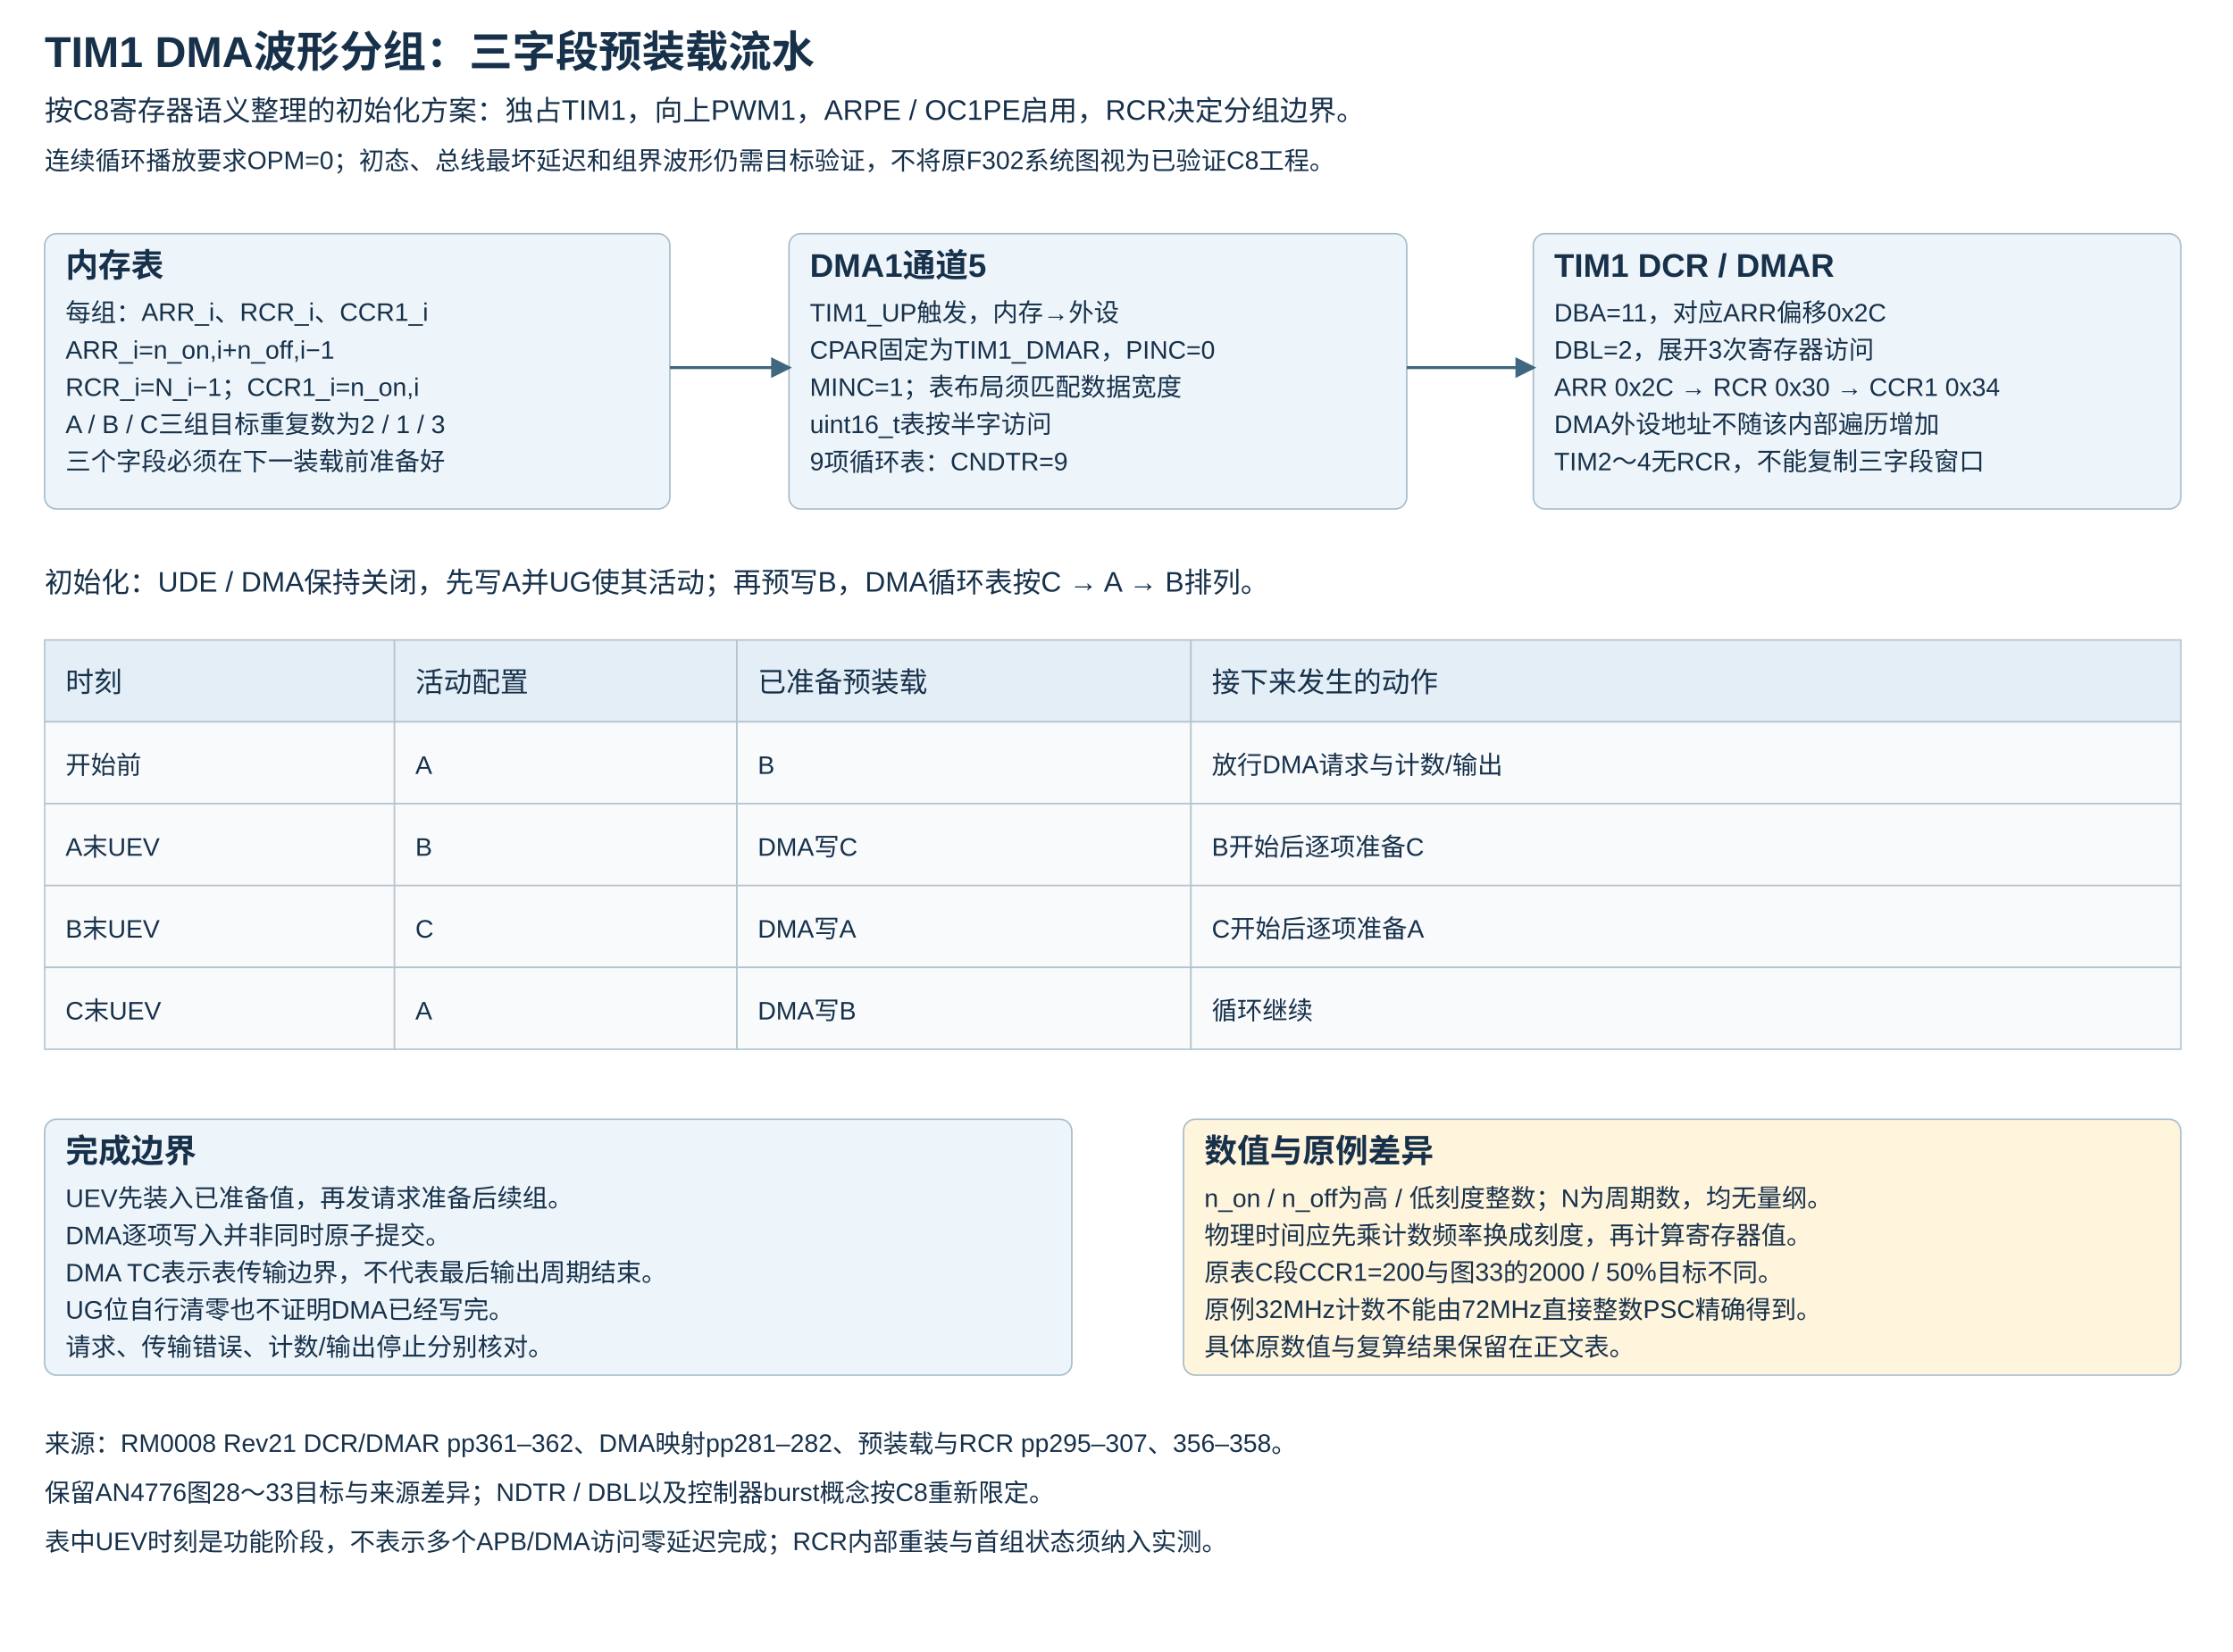
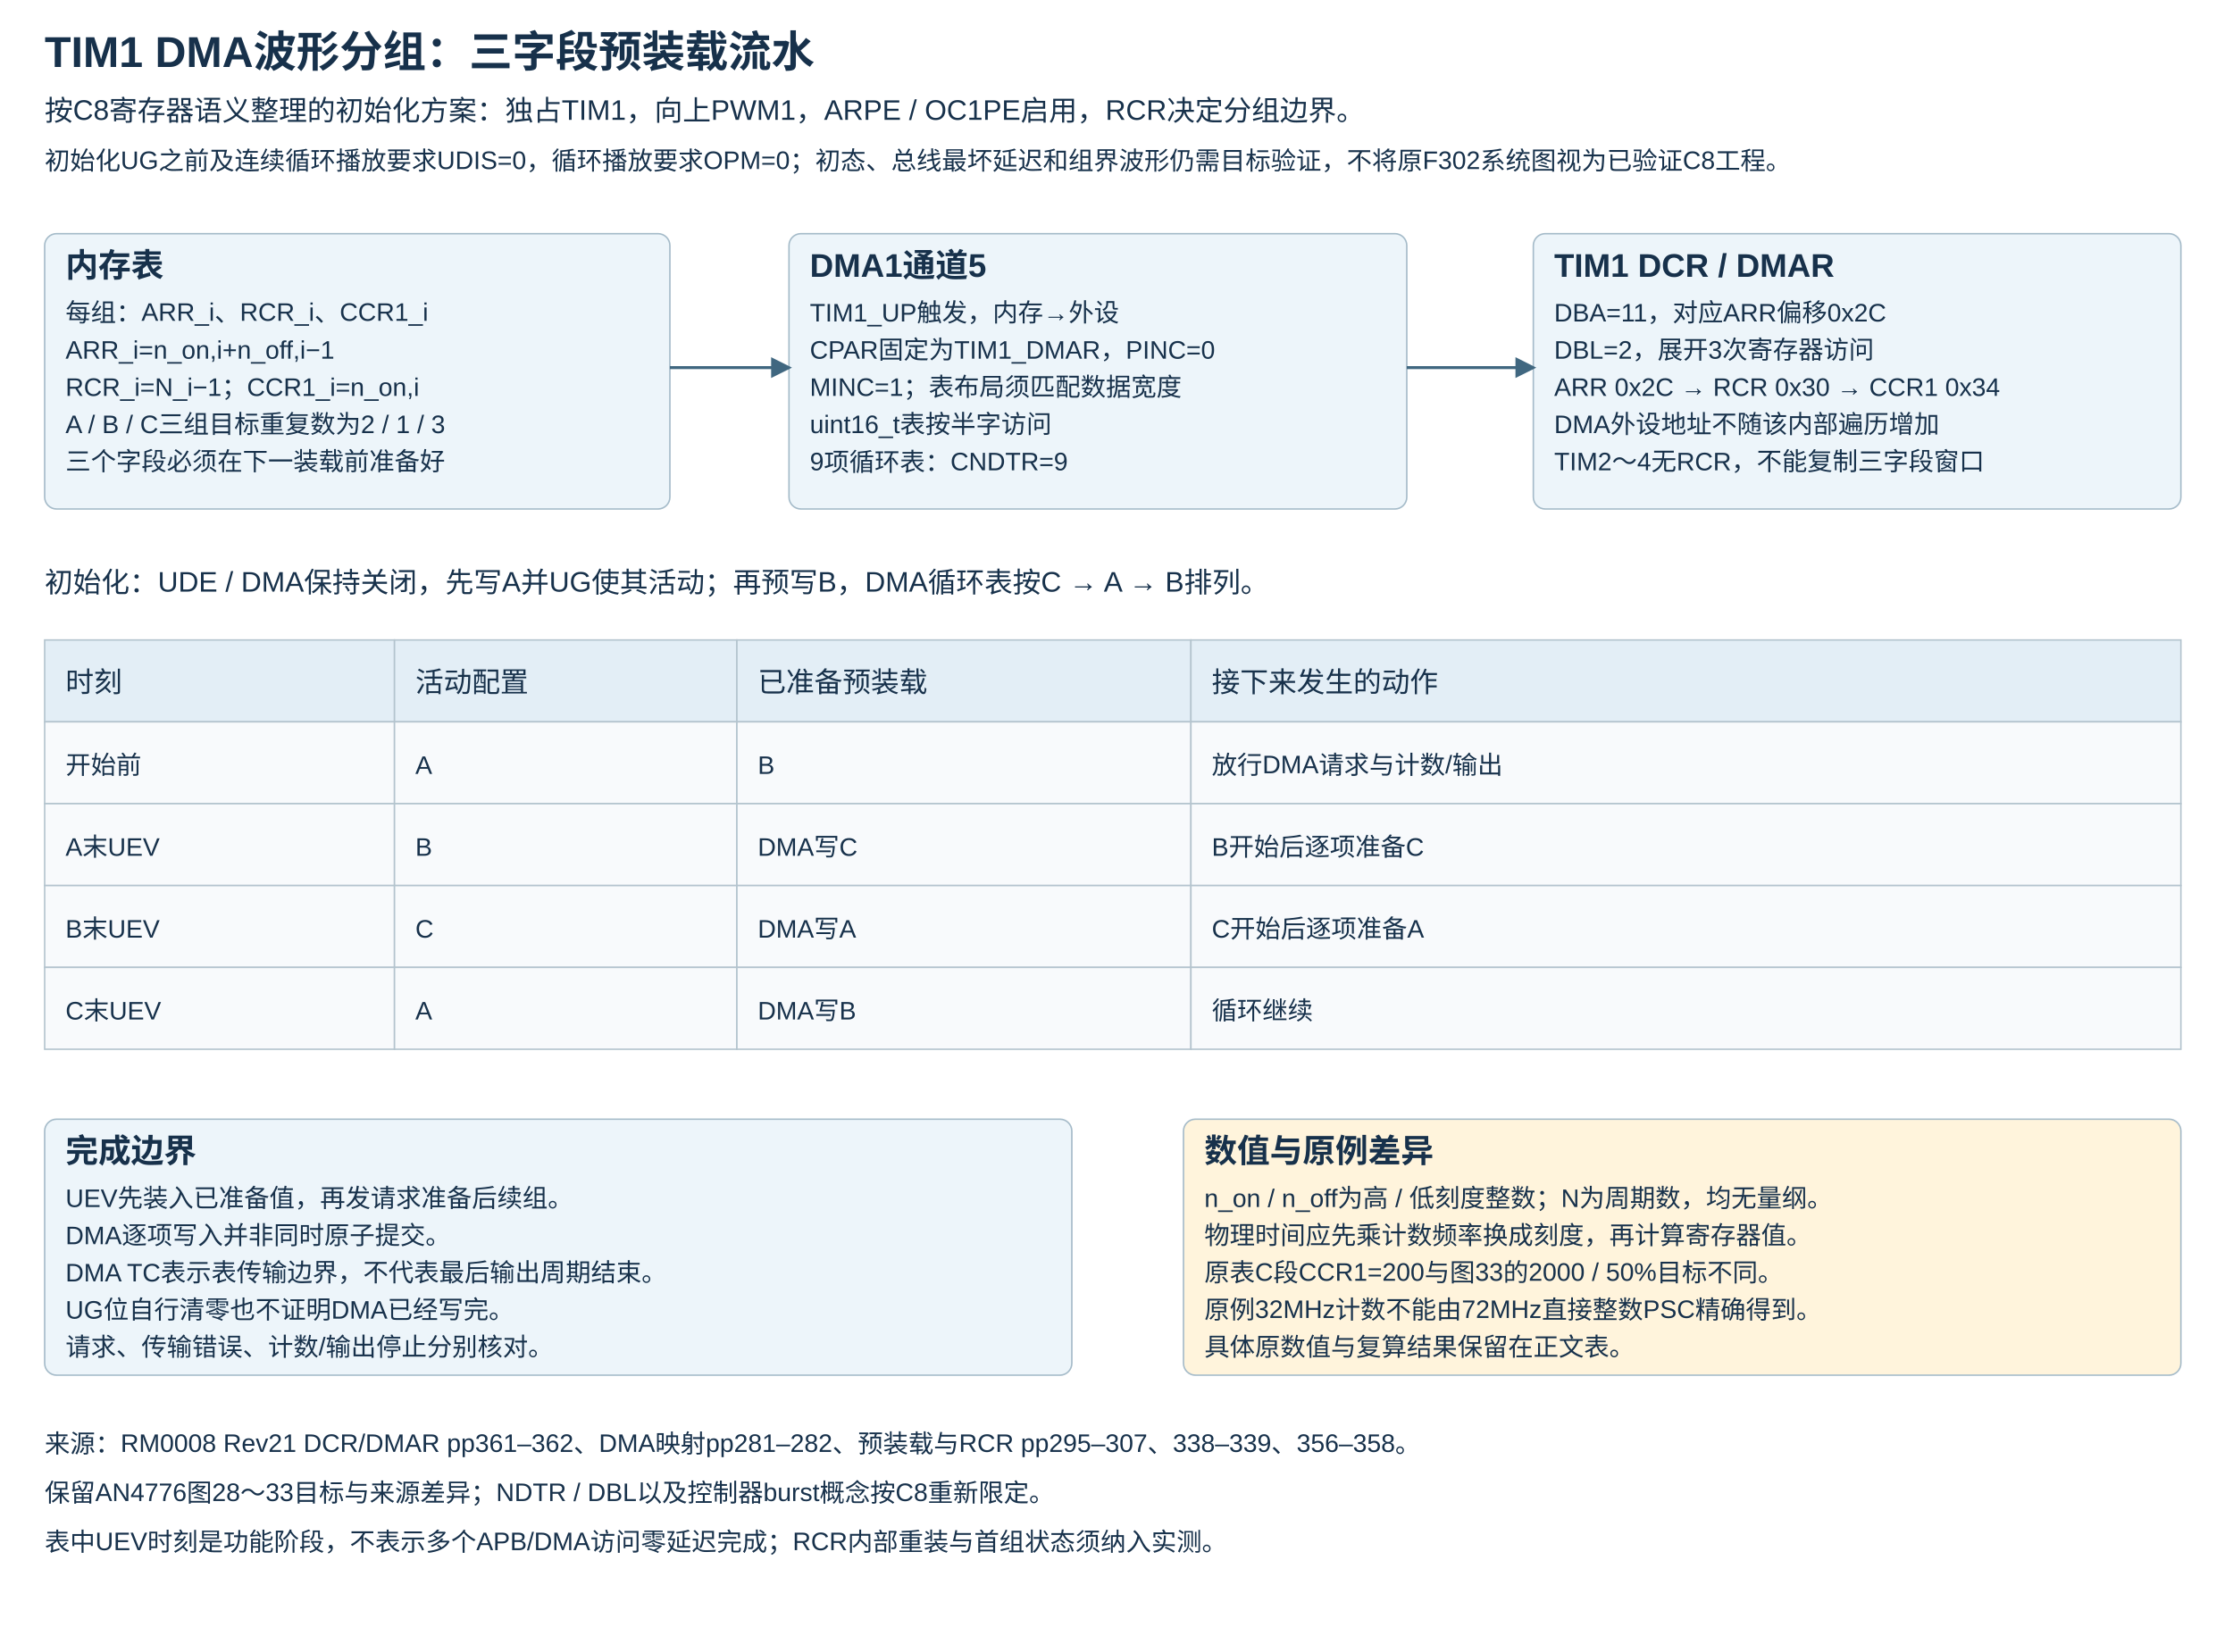
<svg xmlns="http://www.w3.org/2000/svg" width="1500" height="1110" viewBox="0 0 1500 1110" role="img">
  <rect width="1500" height="1110" fill="white" />
  <style>text{font-family:Arial,"Noto Sans CJK SC",sans-serif;fill:#17314b}.title{font-size:29px;font-weight:bold}.body{font-size:19px}.small{font-size:17px}.bold{font-size:22px;font-weight:bold}</style>
  <defs>
    <marker id="a" markerWidth="7" markerHeight="7" refX="6" refY="3.5" orient="auto">
      <path d="M0 0 L7 3.5 L0 7" fill="#406780" />
    </marker>
  </defs>
  <text x="30" y="45" class="title">TIM1 DMA波形分组：三字段预装载流水</text>
  <text x="30" y="81" class="body">按C8寄存器语义整理的初始化方案：独占TIM1，向上PWM1，ARPE / OC1PE启用，RCR决定分组边界。</text>
-   <text x="30" y="114" class="small">连续循环播放要求OPM=0；初态、总线最坏延迟和组界波形仍需目标验证，不将原F302系统图视为已验证C8工程。</text>
+   <text x="30" y="114" class="small">初始化UG之前及连续循环播放要求UDIS=0，循环播放要求OPM=0；初态、总线最坏延迟和组界波形仍需目标验证，不将原F302系统图视为已验证C8工程。</text>
  <rect x="30" y="157" width="420" height="185" rx="8" fill="#edf5fa" stroke="#a5bbc9" />
  <text x="44" y="186" class="bold">内存表</text>
  <text x="44" y="216" class="small">每组：ARR_i、RCR_i、CCR1_i</text>
  <text x="44" y="241" class="small">ARR_i=n_on,i+n_off,i−1</text>
  <text x="44" y="266" class="small">RCR_i=N_i−1；CCR1_i=n_on,i</text>
  <text x="44" y="291" class="small">A / B / C三组目标重复数为2 / 1 / 3</text>
  <text x="44" y="316" class="small">三个字段必须在下一装载前准备好</text>
  <rect x="530" y="157" width="415" height="185" rx="8" fill="#edf5fa" stroke="#a5bbc9" />
  <text x="544" y="186" class="bold">DMA1通道5</text>
  <text x="544" y="216" class="small">TIM1_UP触发，内存→外设</text>
  <text x="544" y="241" class="small">CPAR固定为TIM1_DMAR，PINC=0</text>
  <text x="544" y="266" class="small">MINC=1；表布局须匹配数据宽度</text>
  <text x="544" y="291" class="small">uint16_t表按半字访问</text>
  <text x="544" y="316" class="small">9项循环表：CNDTR=9</text>
  <rect x="1030" y="157" width="435" height="185" rx="8" fill="#edf5fa" stroke="#a5bbc9" />
  <text x="1044" y="186" class="bold">TIM1 DCR / DMAR</text>
  <text x="1044" y="216" class="small">DBA=11，对应ARR偏移0x2C</text>
  <text x="1044" y="241" class="small">DBL=2，展开3次寄存器访问</text>
  <text x="1044" y="266" class="small">ARR 0x2C → RCR 0x30 → CCR1 0x34</text>
  <text x="1044" y="291" class="small">DMA外设地址不随该内部遍历增加</text>
  <text x="1044" y="316" class="small">TIM2～4无RCR，不能复制三字段窗口</text>
  <path d="M450 247 H530" fill="none" stroke="#406780" stroke-width="2" marker-end="url(#a)" />
  <path d="M945 247 H1030" fill="none" stroke="#406780" stroke-width="2" marker-end="url(#a)" />
  <text x="30" y="398" class="body">初始化：UDE / DMA保持关闭，先写A并UG使其活动；再预写B，DMA循环表按C → A → B排列。</text>
  <rect x="30" y="430" width="235" height="55" fill="#e3eef6" stroke="#b4c4ce" />
  <text x="44" y="465" class="body">时刻</text>
  <rect x="265" y="430" width="230" height="55" fill="#e3eef6" stroke="#b4c4ce" />
  <text x="279" y="465" class="body">活动配置</text>
  <rect x="495" y="430" width="305" height="55" fill="#e3eef6" stroke="#b4c4ce" />
  <text x="509" y="465" class="body">已准备预装载</text>
  <rect x="800" y="430" width="665" height="55" fill="#e3eef6" stroke="#b4c4ce" />
  <text x="814" y="465" class="body">接下来发生的动作</text>
  <rect x="30" y="485" width="235" height="55" fill="#f8fafc" stroke="#b4c4ce" />
  <text x="44" y="520" class="small">开始前</text>
  <rect x="265" y="485" width="230" height="55" fill="#f8fafc" stroke="#b4c4ce" />
  <text x="279" y="520" class="small">A</text>
  <rect x="495" y="485" width="305" height="55" fill="#f8fafc" stroke="#b4c4ce" />
  <text x="509" y="520" class="small">B</text>
  <rect x="800" y="485" width="665" height="55" fill="#f8fafc" stroke="#b4c4ce" />
  <text x="814" y="520" class="small">放行DMA请求与计数/输出</text>
  <rect x="30" y="540" width="235" height="55" fill="#f8fafc" stroke="#b4c4ce" />
  <text x="44" y="575" class="small">A末UEV</text>
  <rect x="265" y="540" width="230" height="55" fill="#f8fafc" stroke="#b4c4ce" />
  <text x="279" y="575" class="small">B</text>
  <rect x="495" y="540" width="305" height="55" fill="#f8fafc" stroke="#b4c4ce" />
  <text x="509" y="575" class="small">DMA写C</text>
  <rect x="800" y="540" width="665" height="55" fill="#f8fafc" stroke="#b4c4ce" />
  <text x="814" y="575" class="small">B开始后逐项准备C</text>
  <rect x="30" y="595" width="235" height="55" fill="#f8fafc" stroke="#b4c4ce" />
  <text x="44" y="630" class="small">B末UEV</text>
  <rect x="265" y="595" width="230" height="55" fill="#f8fafc" stroke="#b4c4ce" />
  <text x="279" y="630" class="small">C</text>
  <rect x="495" y="595" width="305" height="55" fill="#f8fafc" stroke="#b4c4ce" />
  <text x="509" y="630" class="small">DMA写A</text>
  <rect x="800" y="595" width="665" height="55" fill="#f8fafc" stroke="#b4c4ce" />
  <text x="814" y="630" class="small">C开始后逐项准备A</text>
  <rect x="30" y="650" width="235" height="55" fill="#f8fafc" stroke="#b4c4ce" />
  <text x="44" y="685" class="small">C末UEV</text>
  <rect x="265" y="650" width="230" height="55" fill="#f8fafc" stroke="#b4c4ce" />
  <text x="279" y="685" class="small">A</text>
  <rect x="495" y="650" width="305" height="55" fill="#f8fafc" stroke="#b4c4ce" />
  <text x="509" y="685" class="small">DMA写B</text>
  <rect x="800" y="650" width="665" height="55" fill="#f8fafc" stroke="#b4c4ce" />
  <text x="814" y="685" class="small">循环继续</text>
  <rect x="30" y="752" width="690" height="172" rx="8" fill="#edf5fa" stroke="#a5bbc9" />
  <text x="44" y="781" class="bold">完成边界</text>
  <text x="44" y="811" class="small">UEV先装入已准备值，再发请求准备后续组。</text>
  <text x="44" y="836" class="small">DMA逐项写入并非同时原子提交。</text>
  <text x="44" y="861" class="small">DMA TC表示表传输边界，不代表最后输出周期结束。</text>
  <text x="44" y="886" class="small">UG位自行清零也不证明DMA已经写完。</text>
  <text x="44" y="911" class="small">请求、传输错误、计数/输出停止分别核对。</text>
  <rect x="795" y="752" width="670" height="172" rx="8" fill="#fff4dc" stroke="#a5bbc9" />
  <text x="809" y="781" class="bold">数值与原例差异</text>
  <text x="809" y="811" class="small">n_on / n_off为高 / 低刻度整数；N为周期数，均无量纲。</text>
  <text x="809" y="836" class="small">物理时间应先乘计数频率换成刻度，再计算寄存器值。</text>
  <text x="809" y="861" class="small">原表C段CCR1=200与图33的2000 / 50%目标不同。</text>
  <text x="809" y="886" class="small">原例32MHz计数不能由72MHz直接整数PSC精确得到。</text>
  <text x="809" y="911" class="small">具体原数值与复算结果保留在正文表。</text>
-   <text x="30" y="976" class="small">来源：RM0008 Rev21 DCR/DMAR pp361–362、DMA映射pp281–282、预装载与RCR pp295–307、356–358。</text>
+   <text x="30" y="976" class="small">来源：RM0008 Rev21 DCR/DMAR pp361–362、DMA映射pp281–282、预装载与RCR pp295–307、338–339、356–358。</text>
  <text x="30" y="1009" class="small">保留AN4776图28～33目标与来源差异；NDTR / DBL以及控制器burst概念按C8重新限定。</text>
  <text x="30" y="1042" class="small">表中UEV时刻是功能阶段，不表示多个APB/DMA访问零延迟完成；RCR内部重装与首组状态须纳入实测。</text>
</svg>
